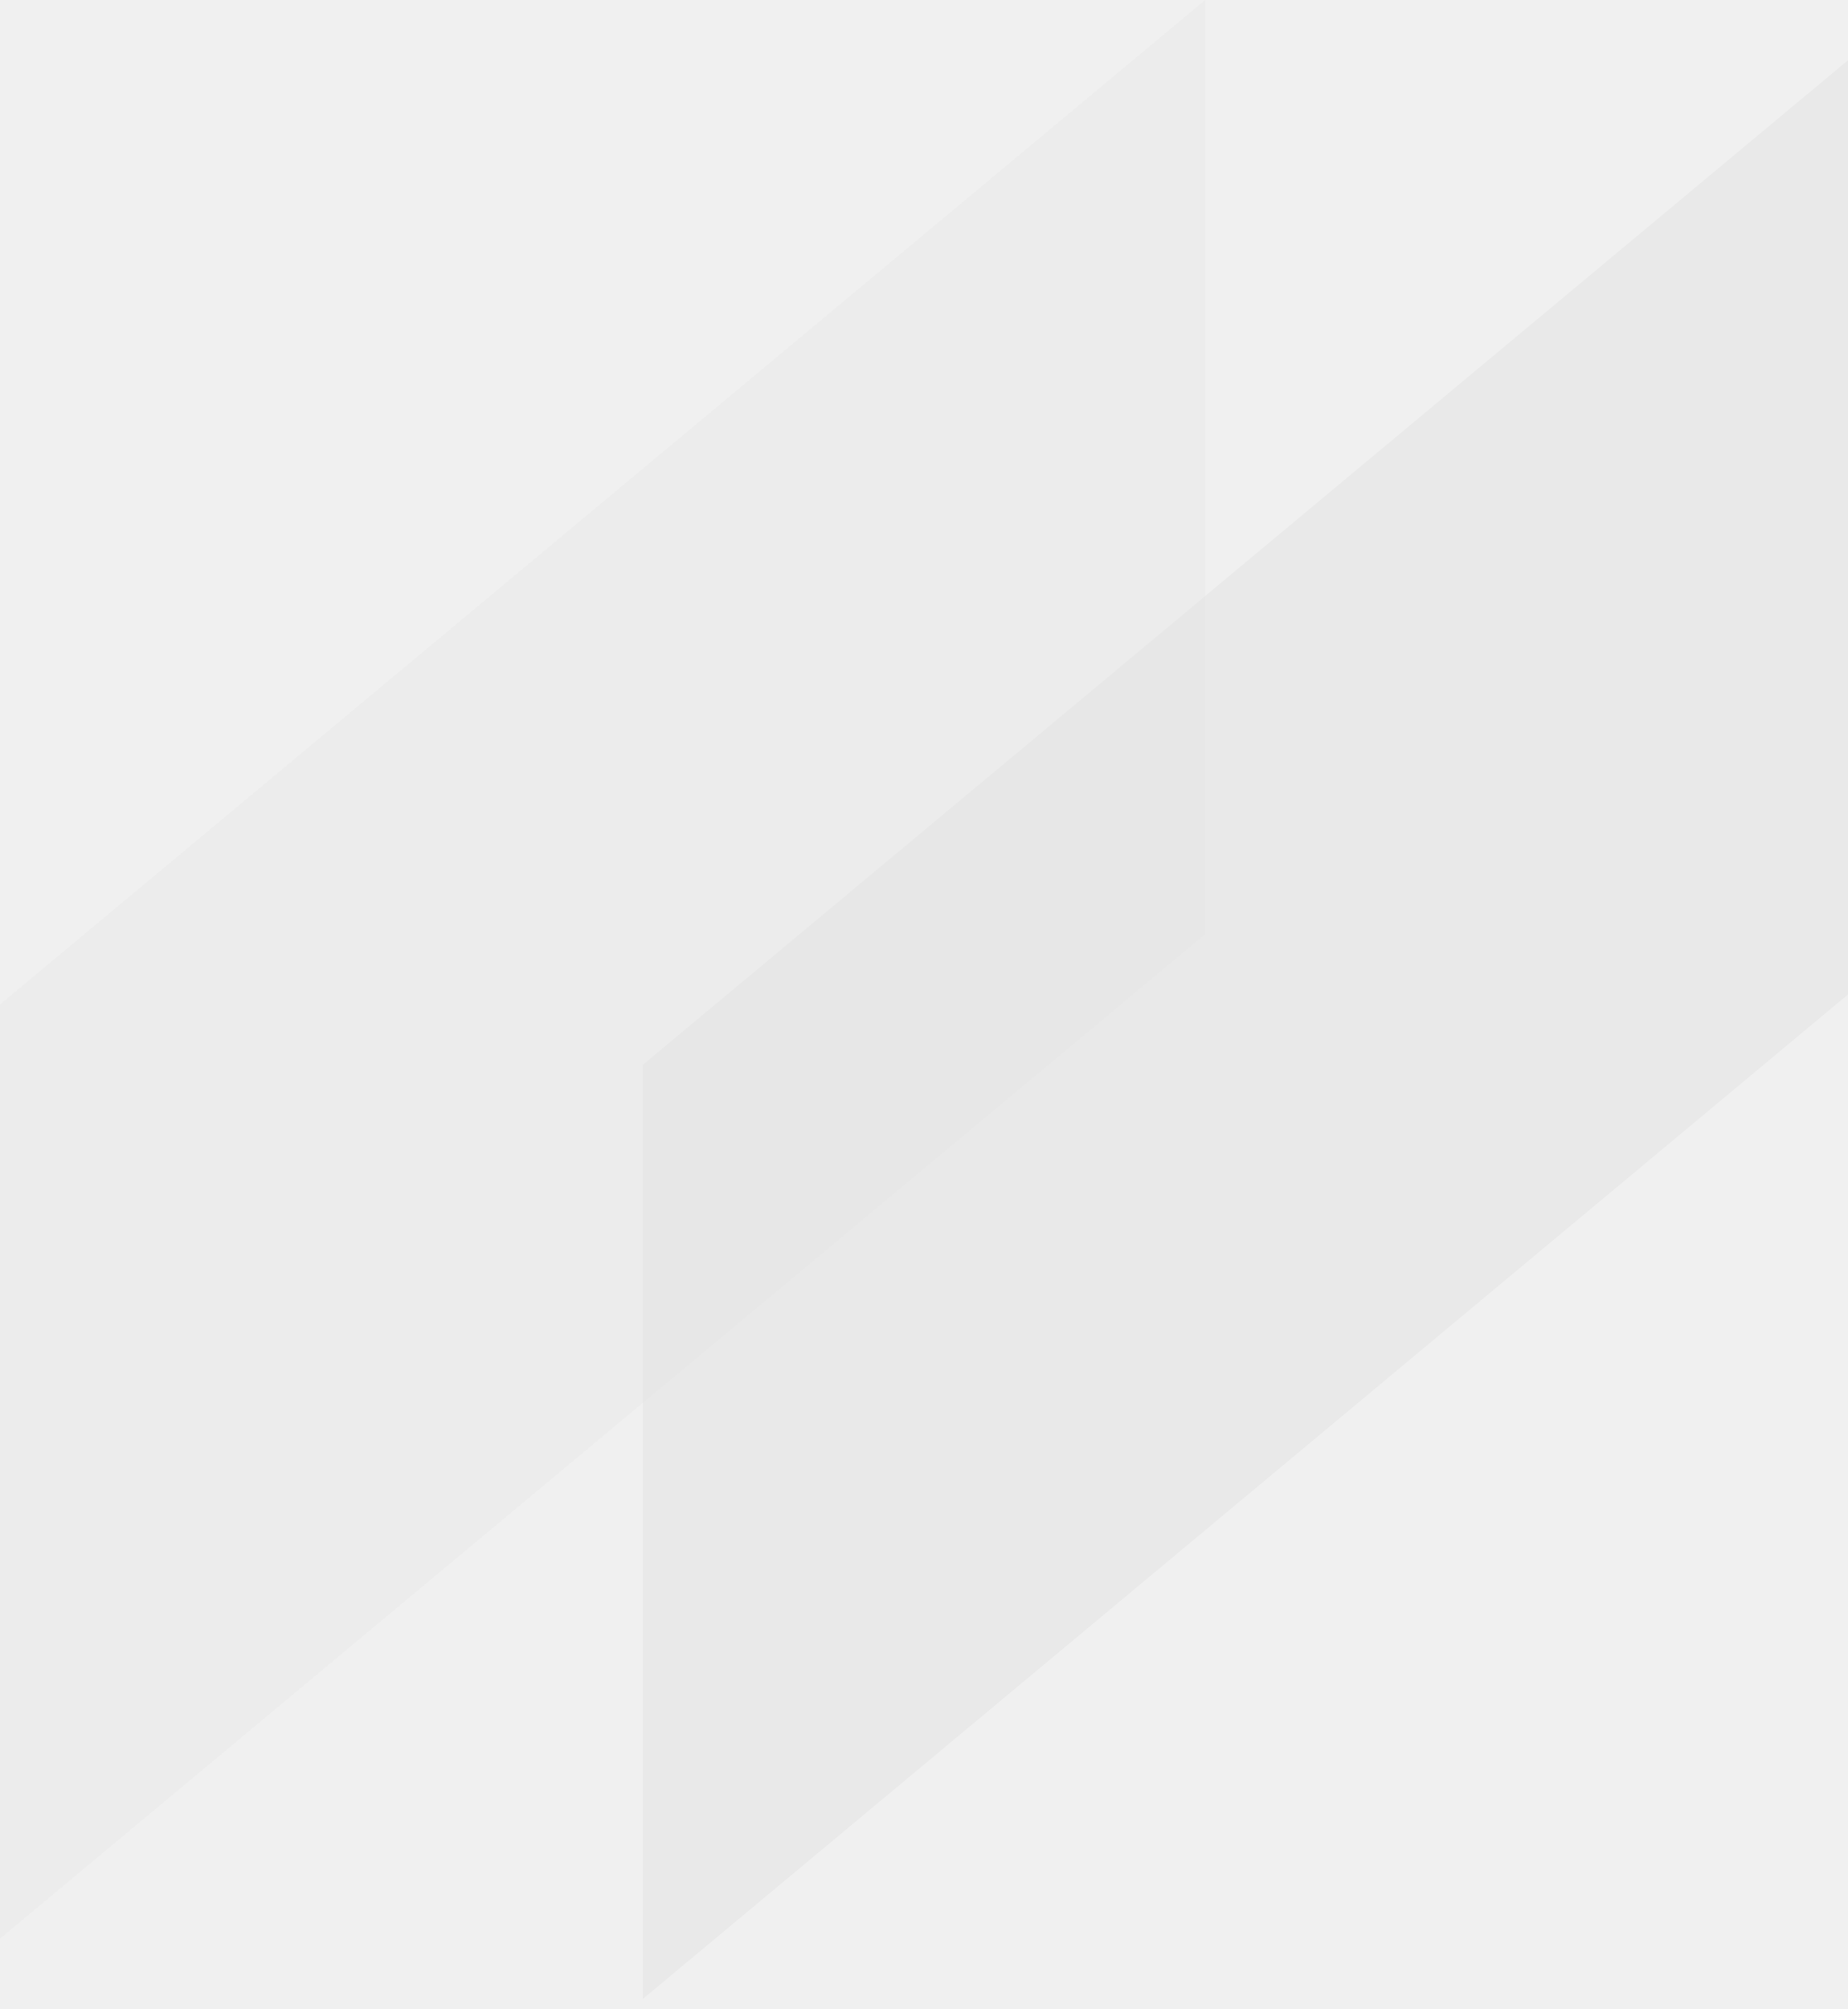
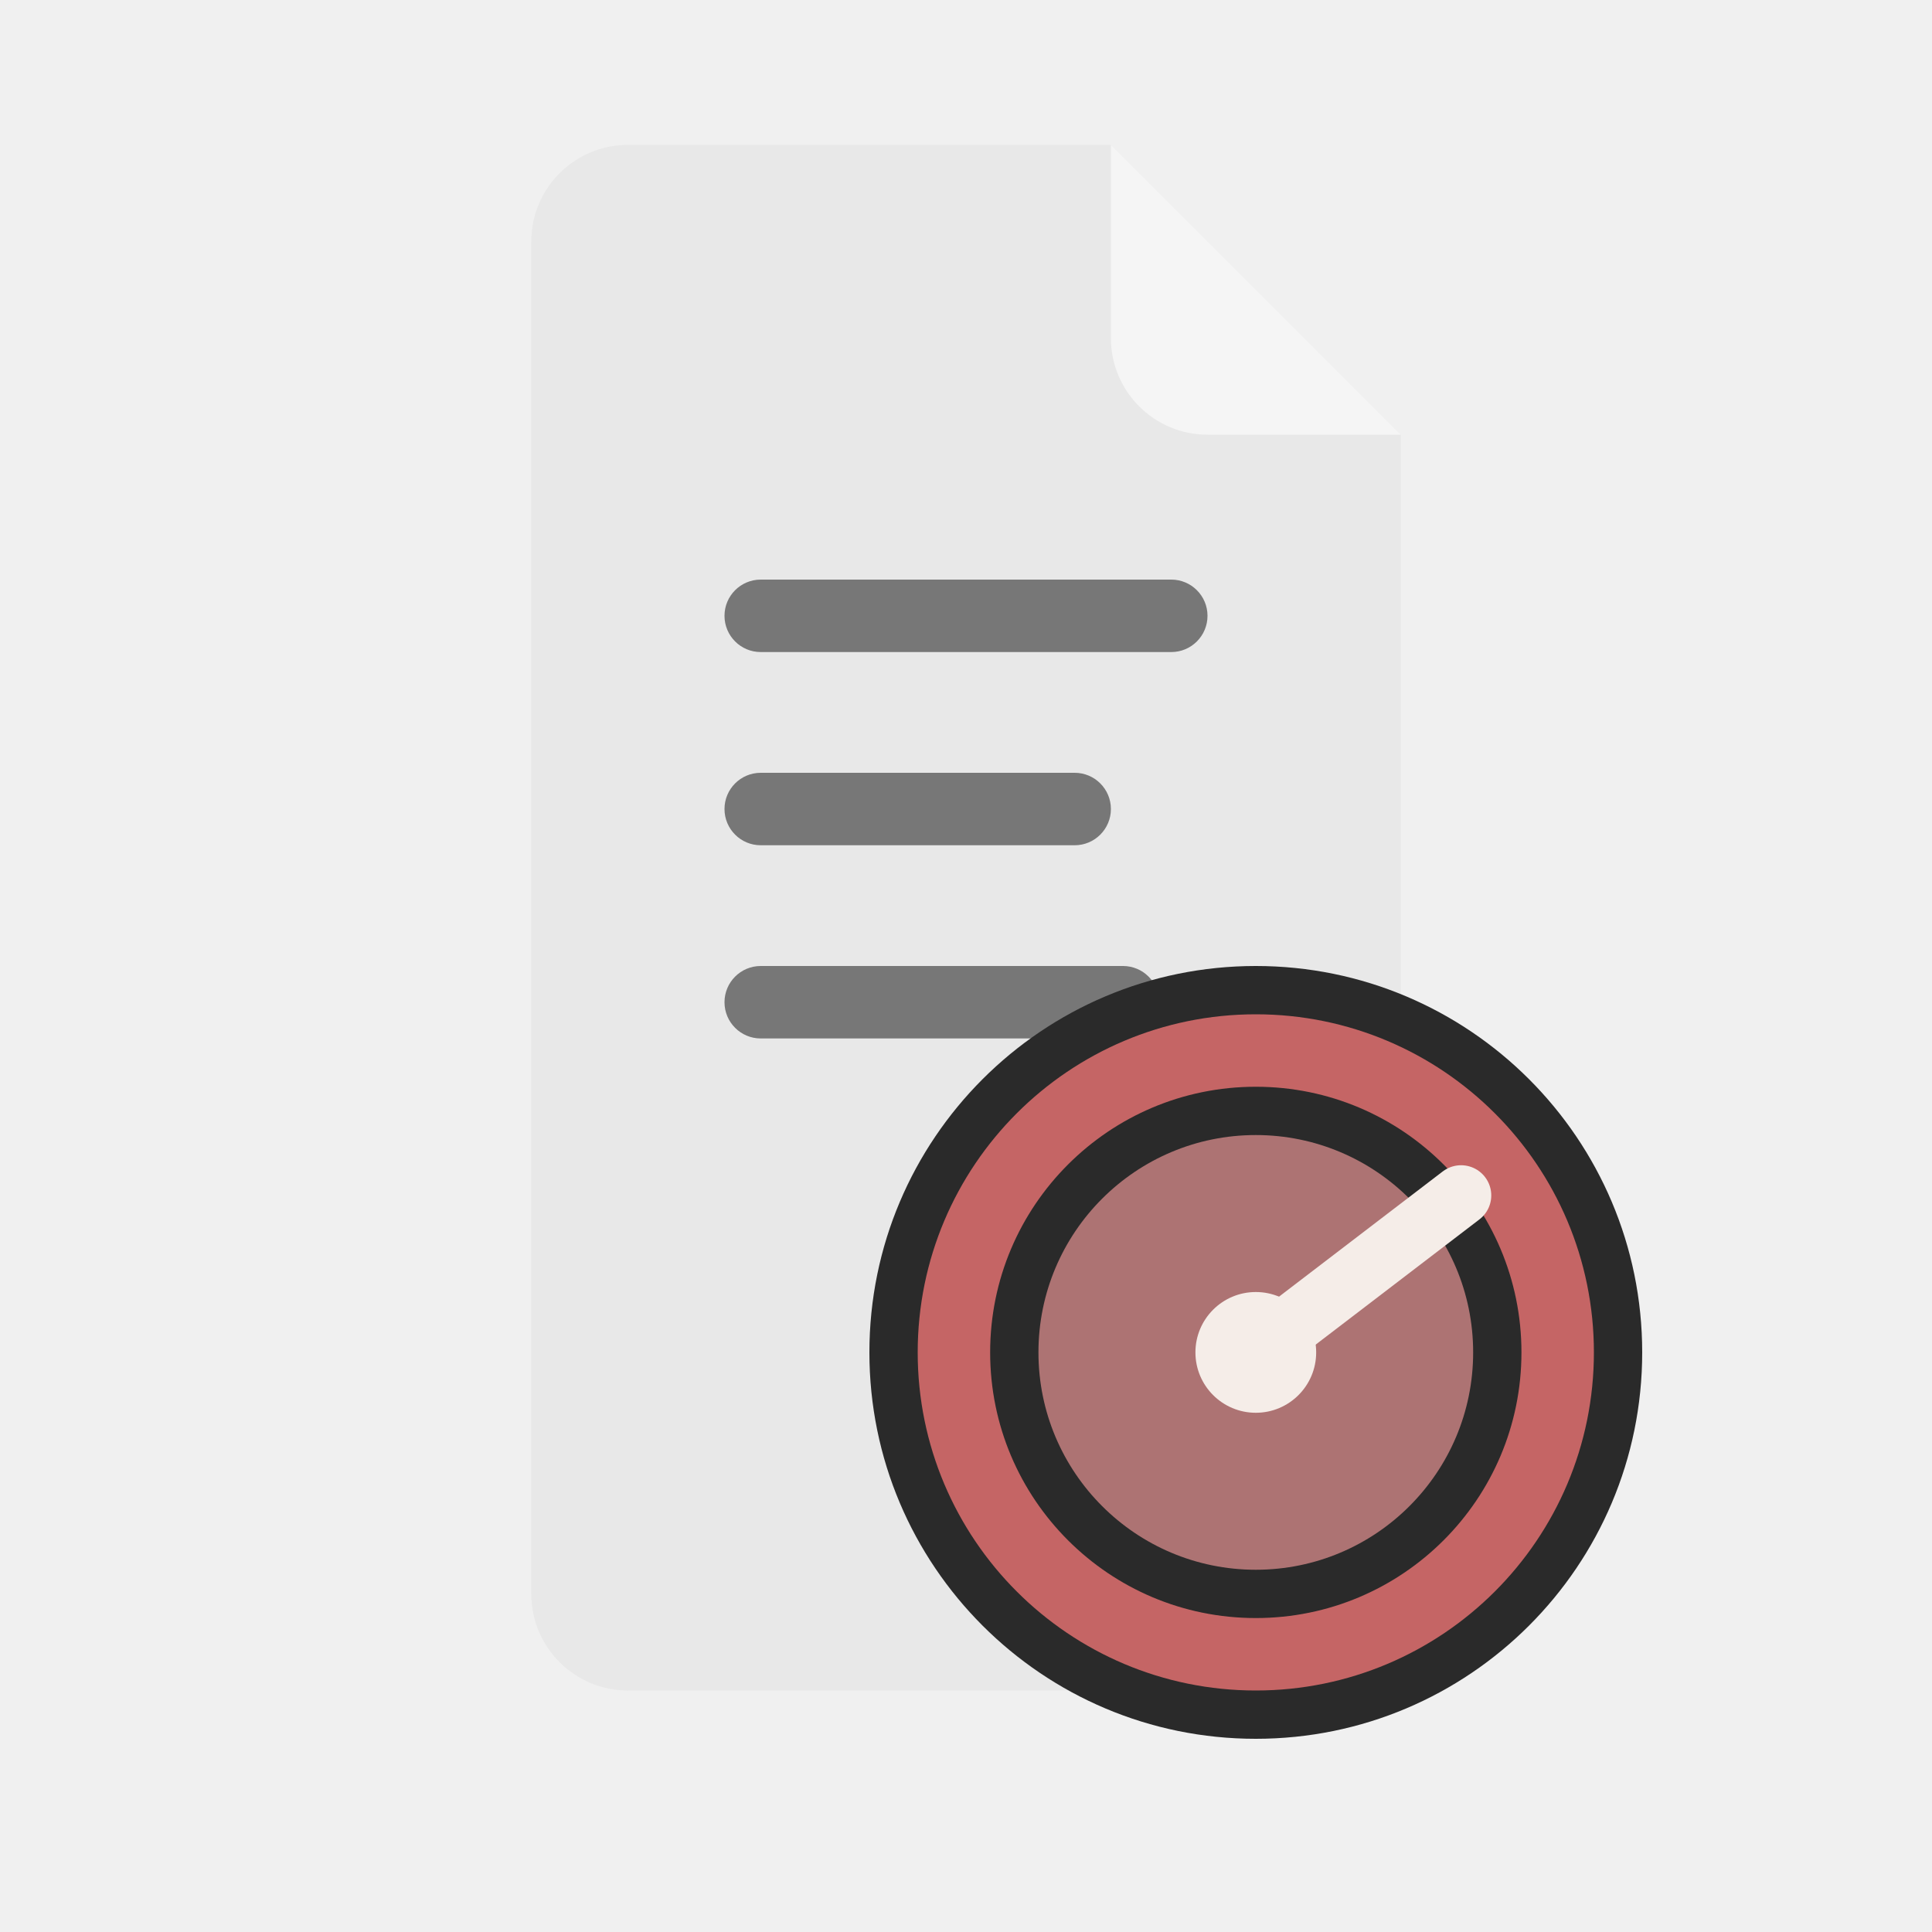
- <svg xmlns="http://www.w3.org/2000/svg" width="92" height="100" viewBox="0 0 92 100" fill="none">
-   <path d="M0 50L60 0V46.5L0 96.5V50Z" fill="#E6E6E6" fill-opacity="0.4" />
-   <path d="M32 53L92 3V49.5L32 99.5V53Z" fill="#E6E6E6" fill-opacity="0.7" />
+ <svg xmlns="http://www.w3.org/2000/svg" width="80" height="80" viewBox="0 0 80 80" fill="none">
+   <path d="M22 10C22 7.791 23.791 6 26 6H46L58 18V66C58 68.209 56.209 70 54 70H26C23.791 70 22 68.209 22 66V10Z" fill="#E6E6E6" fill-opacity="0.85" />
+   <path d="M46 6V14C46 16.209 47.791 18 50 18H58L46 6Z" fill="#FFFFFF" fill-opacity="0.55" />
+   <rect x="30" y="24" width="20" height="3" rx="1.5" fill="#1A1A1A" fill-opacity="0.55" />
+   <rect x="30" y="32" width="16" height="3" rx="1.5" fill="#1A1A1A" fill-opacity="0.55" />
+   <rect x="30" y="40" width="18" height="3" rx="1.5" fill="#1A1A1A" fill-opacity="0.55" />
+   <circle cx="52" cy="56" r="16" fill="#2A2A2A" />
+   <circle cx="52" cy="56" r="12.5" fill="none" stroke="#C56565" stroke-width="3" />
+   <circle cx="52" cy="56" r="9" fill="#AD7373" />
+   <circle cx="52" cy="56" r="2.5" fill="#F5EDE8" />
+   <path d="M52 56L60.5 49.5" stroke="#F5EDE8" stroke-width="2.5" stroke-linecap="round" />
</svg>
